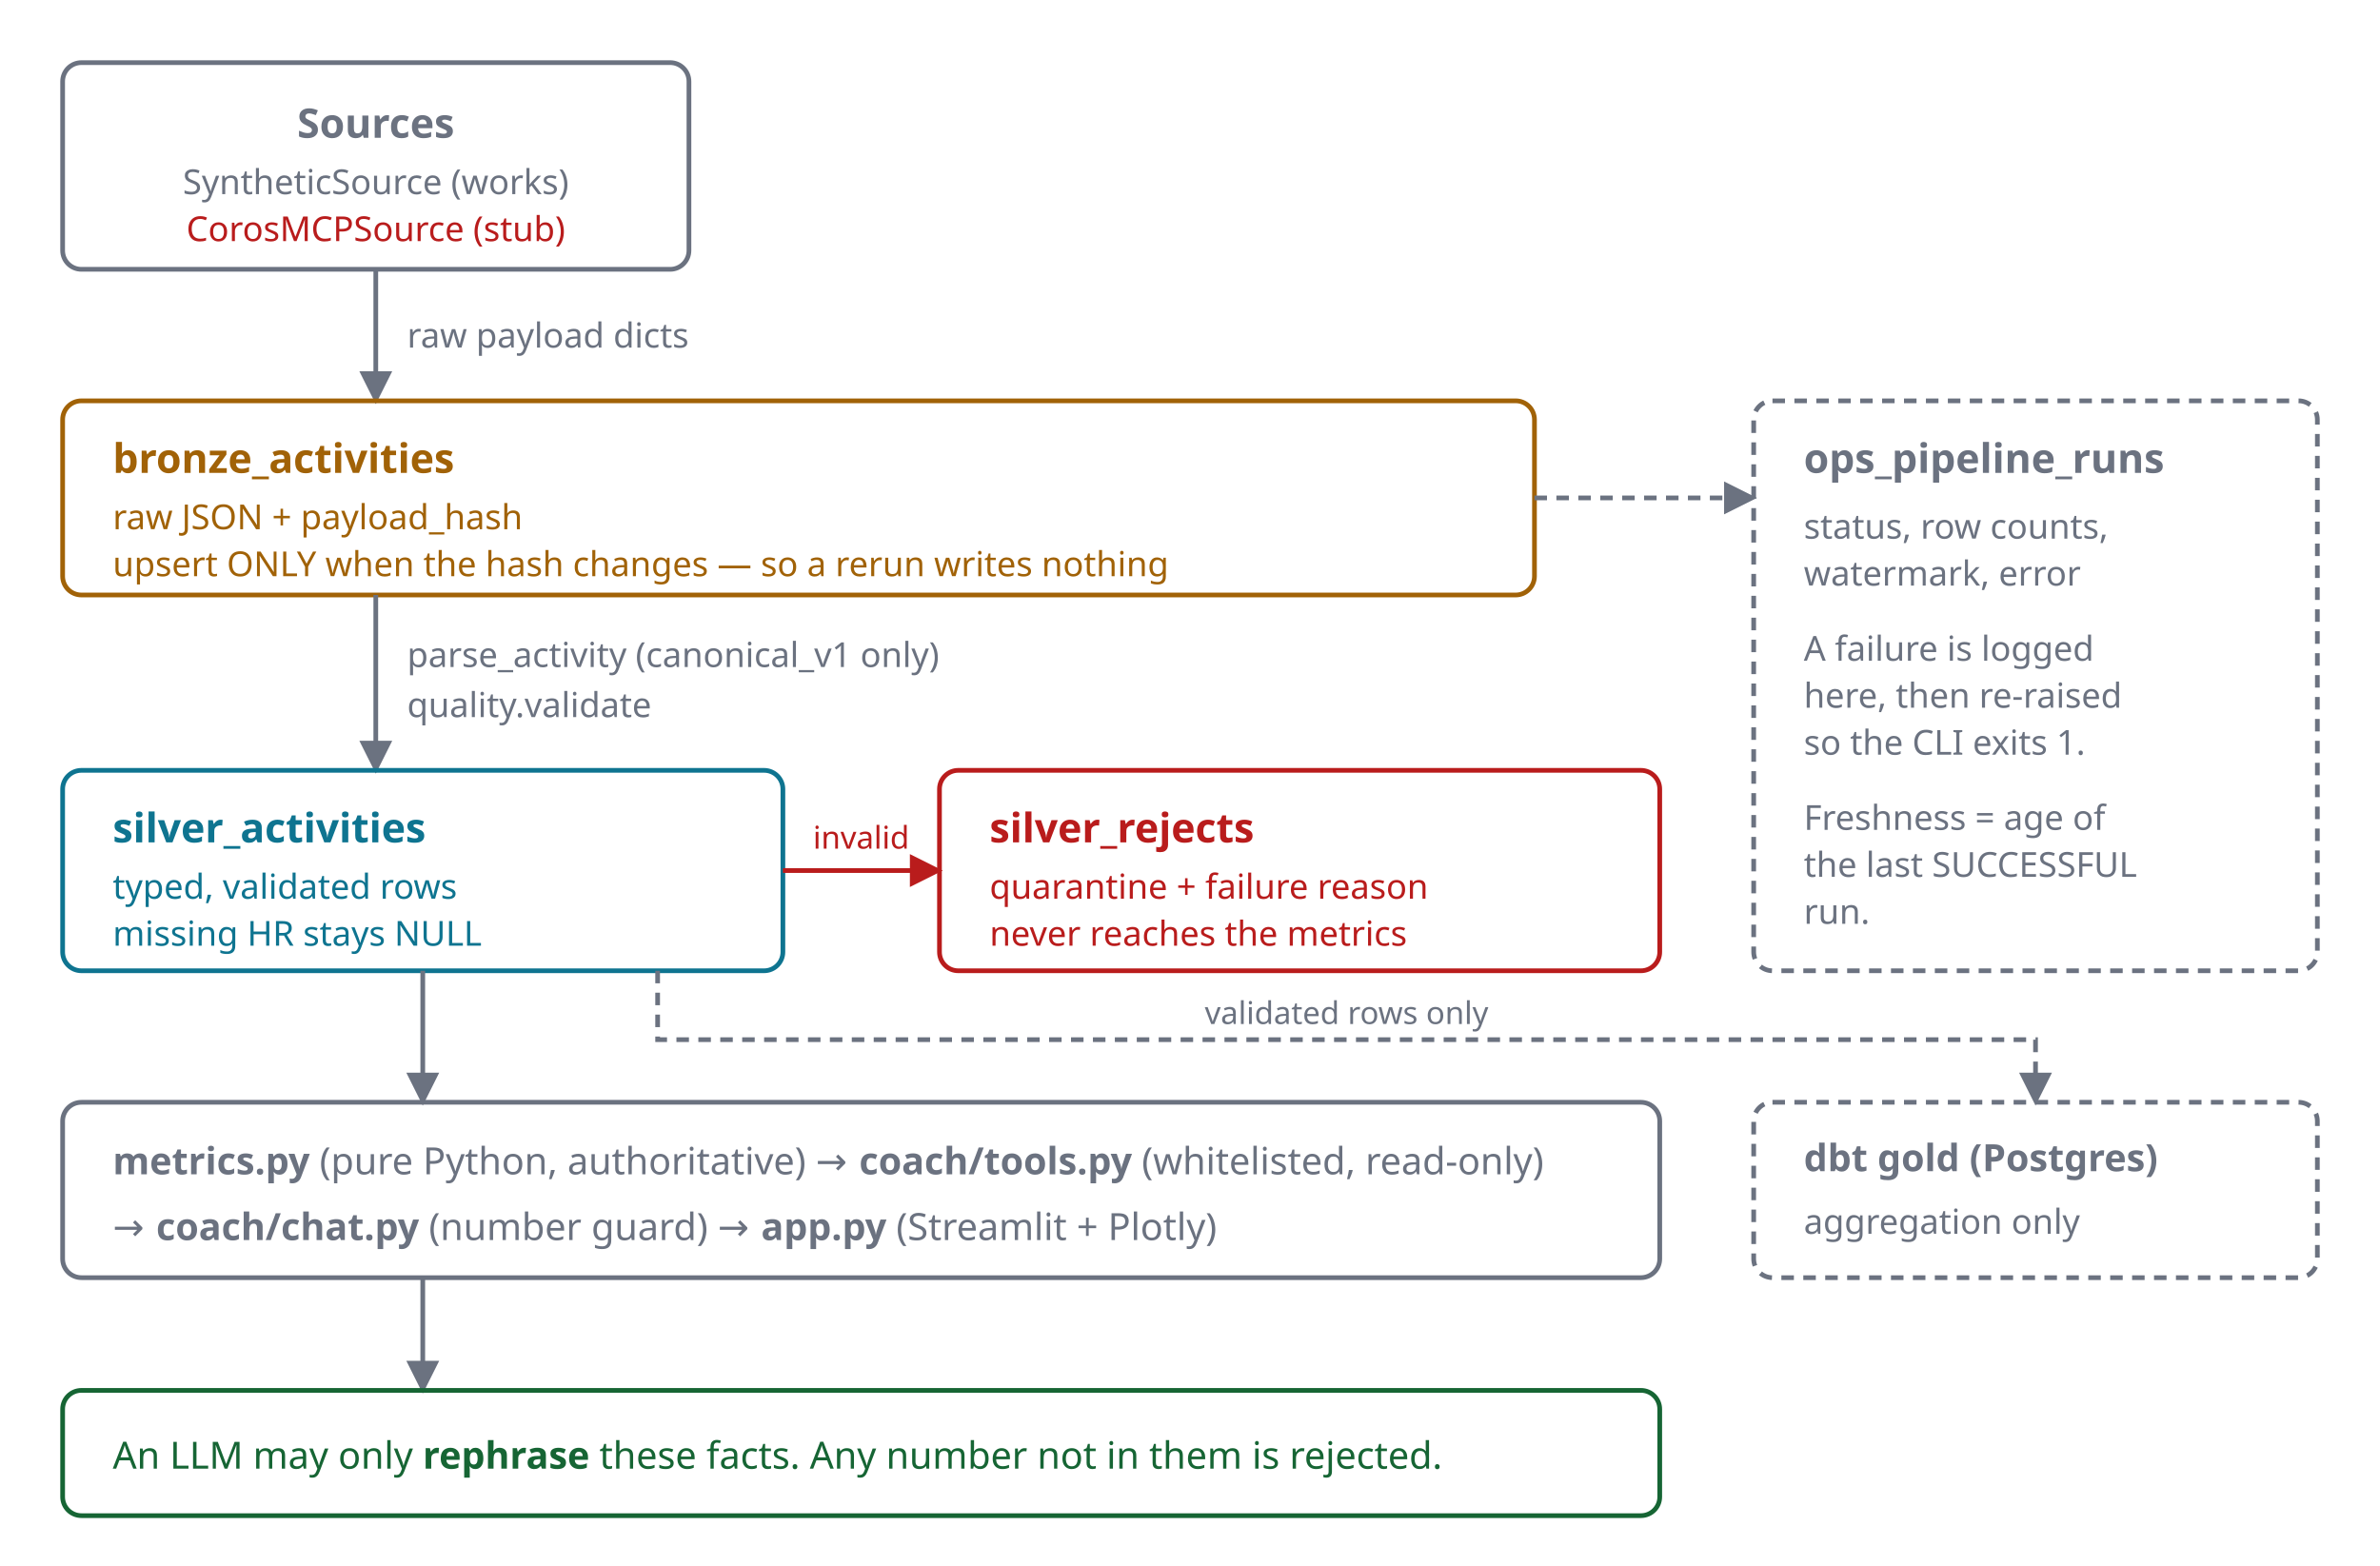
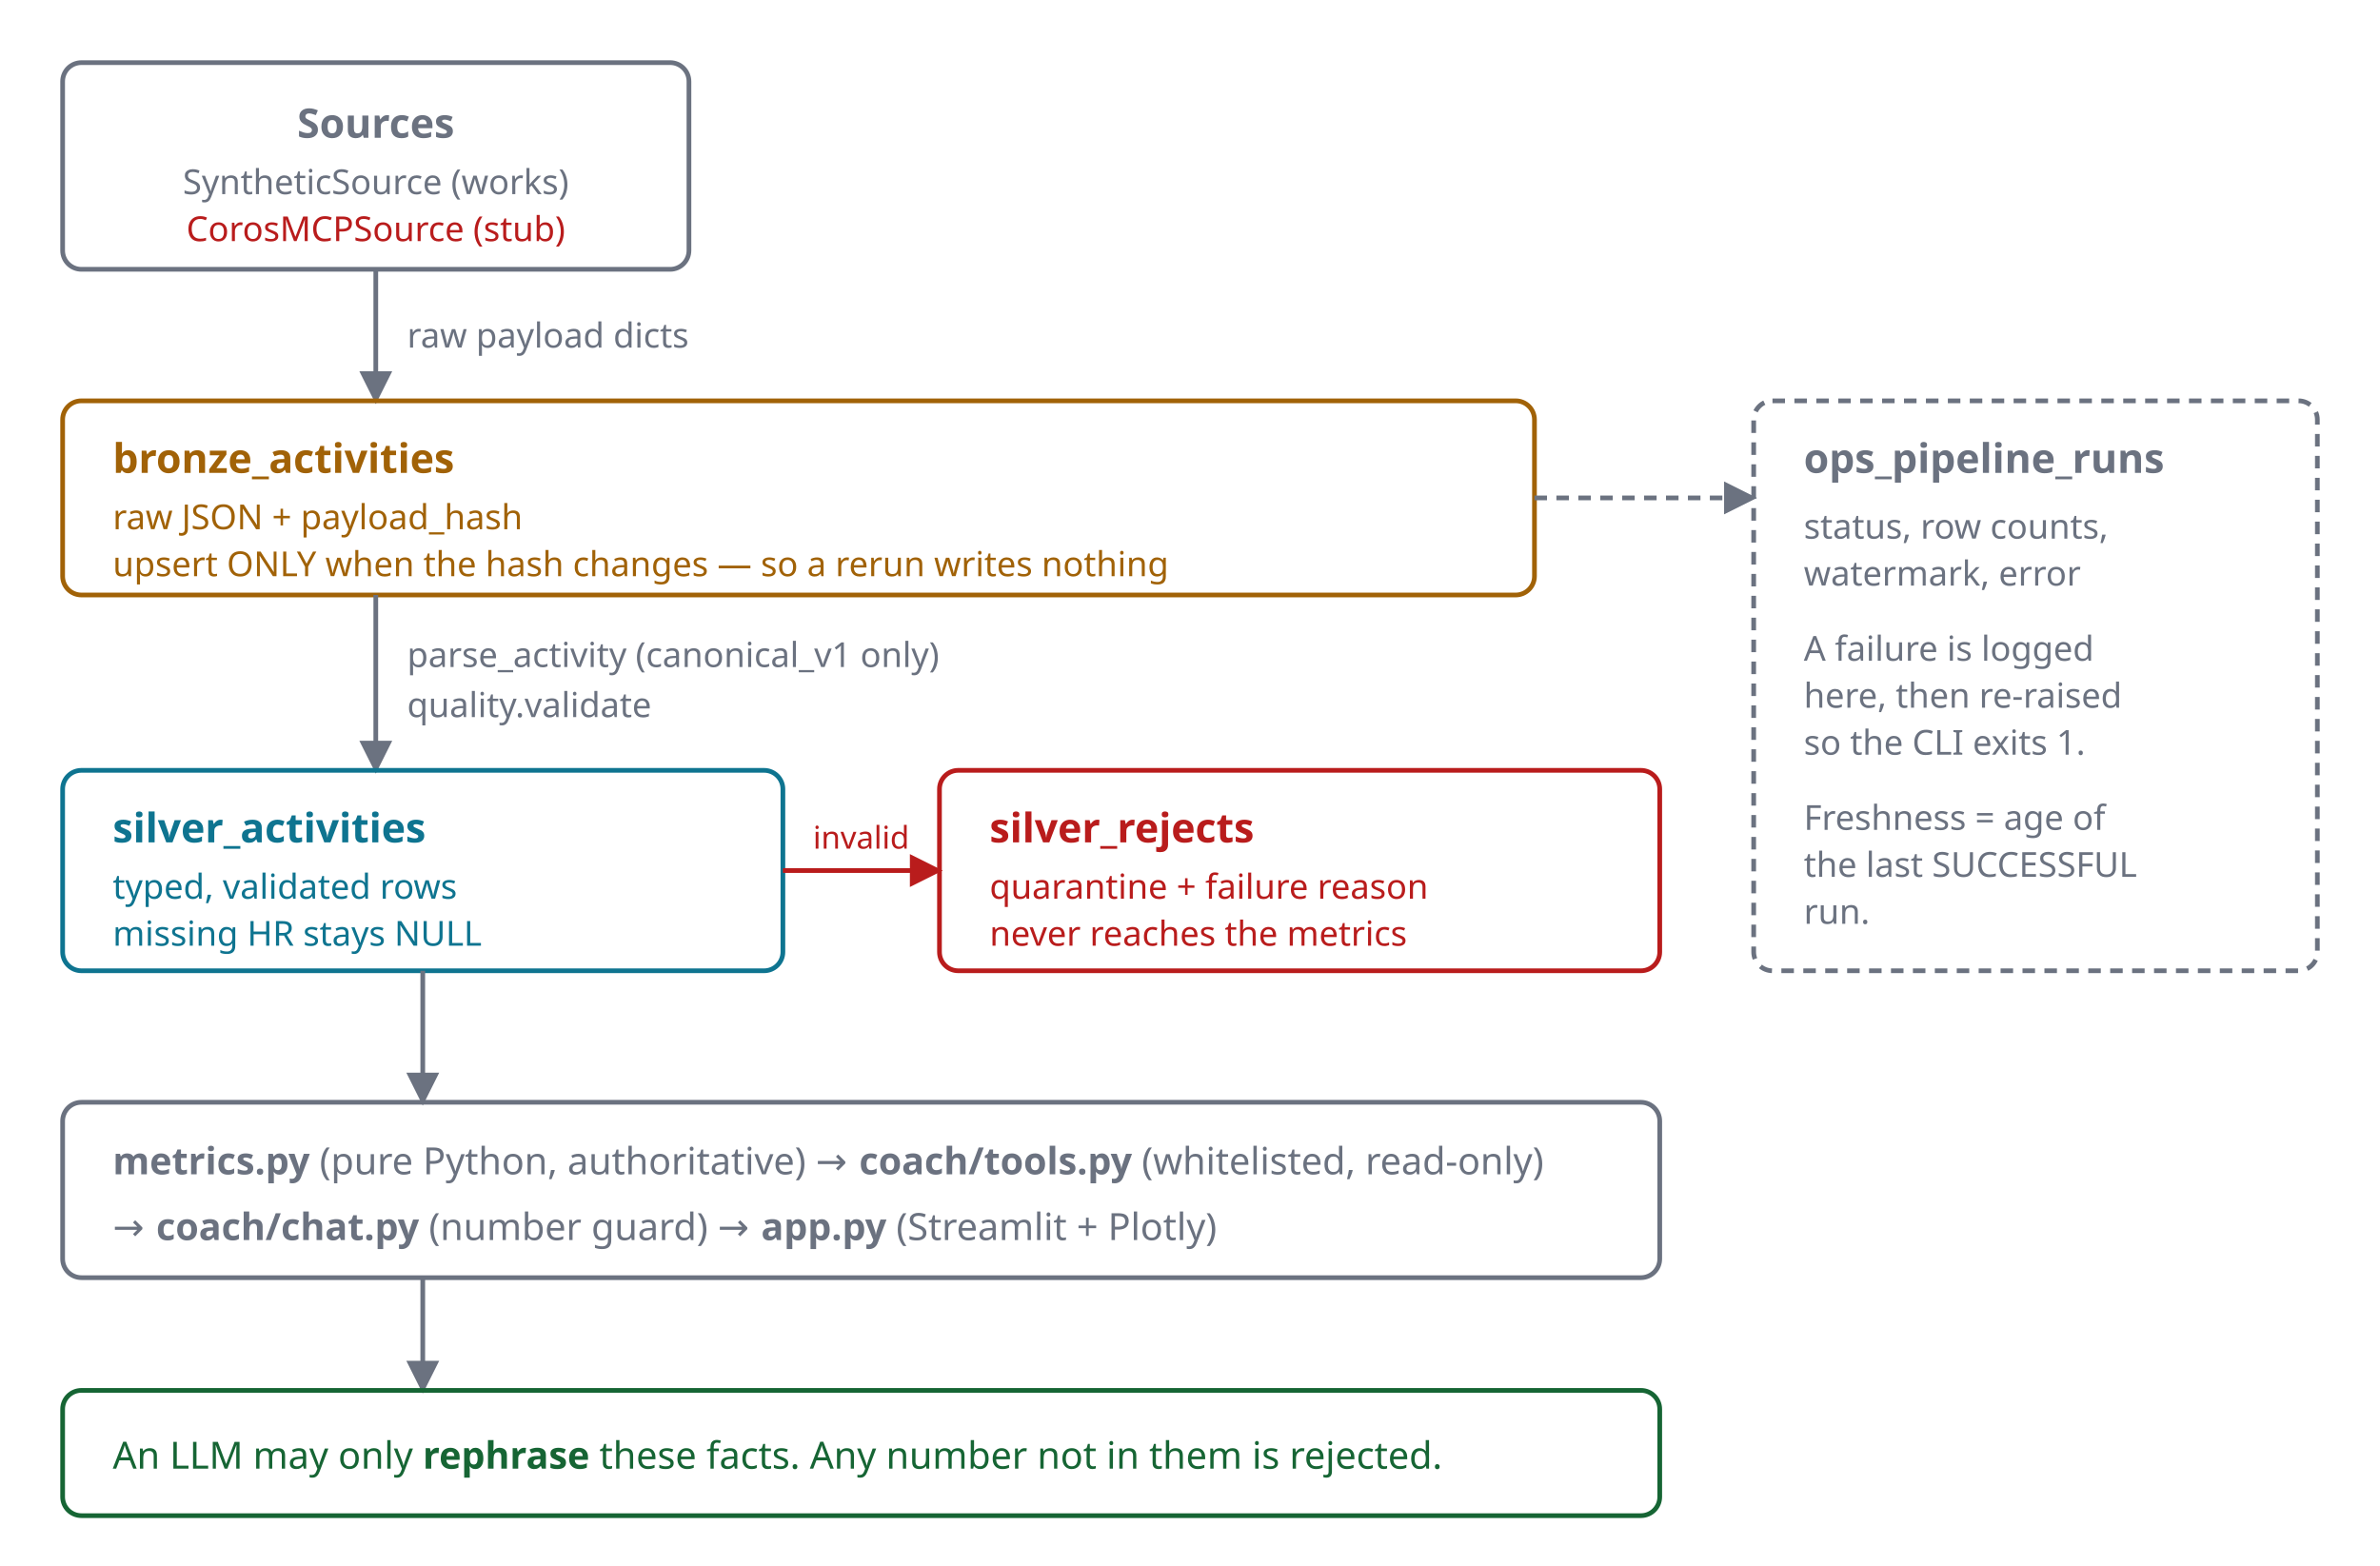
<svg xmlns="http://www.w3.org/2000/svg" viewBox="0 0 760 500" width="760" height="500" role="img" aria-label="Data flow: sources produce raw payloads into bronze, which upserts only when the payload hash changes; the parser rejects unknown schemas and the validator splits rows into silver_activities or quarantines them in silver_rejects with a reason; metrics, whitelisted tools and a number guard feed the Streamlit app.">
  <defs>
    <marker id="ar" viewBox="0 0 10 10" refX="9" refY="5" markerWidth="7" markerHeight="7" orient="auto-start-reverse">
      <path d="M 0 0 L 10 5 L 0 10 z" fill="#6b7280" />
    </marker>
    <marker id="ar-red" viewBox="0 0 10 10" refX="9" refY="5" markerWidth="7" markerHeight="7" orient="auto-start-reverse">
      <path d="M 0 0 L 10 5 L 0 10 z" fill="#b91c1c" />
    </marker>
  </defs>
  <rect x="20" y="20" width="200" height="66" rx="6" fill="none" stroke="#6b7280" stroke-width="1.5" />
  <text x="120" y="44" text-anchor="middle" font-family="system-ui,sans-serif" font-size="13" font-weight="600" fill="#6b7280">Sources</text>
  <text x="120" y="62" text-anchor="middle" font-family="system-ui,sans-serif" font-size="11" fill="#6b7280">SyntheticSource (works)</text>
  <text x="120" y="77" text-anchor="middle" font-family="system-ui,sans-serif" font-size="11" fill="#b91c1c">CorosMCPSource (stub)</text>
  <line x1="120" y1="86" x2="120" y2="128" stroke="#6b7280" stroke-width="1.5" marker-end="url(#ar)" />
  <text x="130" y="111" font-family="system-ui,sans-serif" font-size="11" fill="#6b7280">raw payload dicts</text>
  <rect x="20" y="128" width="470" height="62" rx="6" fill="none" stroke="#a16207" stroke-width="1.5" />
  <text x="36" y="151" font-family="system-ui,sans-serif" font-size="13" font-weight="600" fill="#a16207">bronze_activities</text>
  <text x="36" y="169" font-family="system-ui,sans-serif" font-size="11" fill="#a16207">raw JSON + payload_hash</text>
  <text x="36" y="184" font-family="system-ui,sans-serif" font-size="11" fill="#a16207">upsert ONLY when the hash changes — so a rerun writes nothing</text>
  <line x1="120" y1="190" x2="120" y2="246" stroke="#6b7280" stroke-width="1.5" marker-end="url(#ar)" />
  <text x="130" y="213" font-family="system-ui,sans-serif" font-size="11" fill="#6b7280">parse_activity (canonical_v1 only)</text>
  <text x="130" y="229" font-family="system-ui,sans-serif" font-size="11" fill="#6b7280">quality.validate</text>
  <rect x="20" y="246" width="230" height="64" rx="6" fill="none" stroke="#0e7490" stroke-width="1.5" />
  <text x="36" y="269" font-family="system-ui,sans-serif" font-size="13" font-weight="600" fill="#0e7490">silver_activities</text>
  <text x="36" y="287" font-family="system-ui,sans-serif" font-size="11" fill="#0e7490">typed, validated rows</text>
  <text x="36" y="302" font-family="system-ui,sans-serif" font-size="11" fill="#0e7490">missing HR stays NULL</text>
  <rect x="300" y="246" width="230" height="64" rx="6" fill="none" stroke="#b91c1c" stroke-width="1.5" />
  <text x="316" y="269" font-family="system-ui,sans-serif" font-size="13" font-weight="600" fill="#b91c1c">silver_rejects</text>
  <text x="316" y="287" font-family="system-ui,sans-serif" font-size="11" fill="#b91c1c">quarantine + failure reason</text>
  <text x="316" y="302" font-family="system-ui,sans-serif" font-size="11" fill="#b91c1c">never reaches the metrics</text>
  <line x1="250" y1="278" x2="300" y2="278" stroke="#b91c1c" stroke-width="1.5" marker-end="url(#ar-red)" />
  <text x="275" y="271" text-anchor="middle" font-family="system-ui,sans-serif" font-size="10" fill="#b91c1c">invalid</text>
  <rect x="560" y="128" width="180" height="182" rx="6" fill="none" stroke="#6b7280" stroke-width="1.5" stroke-dasharray="4 3" />
  <text x="576" y="151" font-family="system-ui,sans-serif" font-size="13" font-weight="600" fill="#6b7280">ops_pipeline_runs</text>
  <text x="576" y="172" font-family="system-ui,sans-serif" font-size="11" fill="#6b7280">status, row counts,</text>
  <text x="576" y="187" font-family="system-ui,sans-serif" font-size="11" fill="#6b7280">watermark, error</text>
  <text x="576" y="211" font-family="system-ui,sans-serif" font-size="11" fill="#6b7280">A failure is logged</text>
  <text x="576" y="226" font-family="system-ui,sans-serif" font-size="11" fill="#6b7280">here, then re-raised</text>
  <text x="576" y="241" font-family="system-ui,sans-serif" font-size="11" fill="#6b7280">so the CLI exits 1.</text>
  <text x="576" y="265" font-family="system-ui,sans-serif" font-size="11" fill="#6b7280">Freshness = age of</text>
  <text x="576" y="280" font-family="system-ui,sans-serif" font-size="11" fill="#6b7280">the last SUCCESSFUL</text>
  <text x="576" y="295" font-family="system-ui,sans-serif" font-size="11" fill="#6b7280">run.</text>
  <line x1="490" y1="159" x2="560" y2="159" stroke="#6b7280" stroke-width="1.5" stroke-dasharray="4 3" marker-end="url(#ar)" />
  <line x1="135" y1="310" x2="135" y2="352" stroke="#6b7280" stroke-width="1.5" marker-end="url(#ar)" />
  <rect x="20" y="352" width="510" height="56" rx="6" fill="none" stroke="#6b7280" stroke-width="1.5" />
  <text x="36" y="375" font-family="system-ui,sans-serif" font-size="12" fill="#6b7280">
    <tspan font-weight="600">metrics.py</tspan> (pure Python, authoritative)  →  <tspan font-weight="600">coach/tools.py</tspan> (whitelisted, read-only)</text>
  <text x="36" y="396" font-family="system-ui,sans-serif" font-size="12" fill="#6b7280">→  <tspan font-weight="600">coach/chat.py</tspan> (number guard)  →  <tspan font-weight="600">app.py</tspan> (Streamlit + Plotly)</text>
  <line x1="135" y1="408" x2="135" y2="444" stroke="#6b7280" stroke-width="1.5" marker-end="url(#ar)" />
  <rect x="20" y="444" width="510" height="40" rx="6" fill="none" stroke="#166534" stroke-width="1.5" />
  <text x="36" y="469" font-family="system-ui,sans-serif" font-size="12" fill="#166534">An LLM may only <tspan font-weight="600">rephrase</tspan> these facts. Any number not in them is rejected.</text>
-   <path d="M 210 310 L 210 332 L 650 332 L 650 352" fill="none" stroke="#6b7280" stroke-width="1.5" stroke-dasharray="4 3" marker-end="url(#ar)" />
-   <text x="430" y="327" text-anchor="middle" font-family="system-ui,sans-serif" font-size="10" fill="#6b7280">validated rows only</text>
-   <rect x="560" y="352" width="180" height="56" rx="6" fill="none" stroke="#6b7280" stroke-width="1.5" stroke-dasharray="4 3" />
-   <text x="576" y="374" font-family="system-ui,sans-serif" font-size="12" font-weight="600" fill="#6b7280">dbt gold (Postgres)</text>
-   <text x="576" y="394" font-family="system-ui,sans-serif" font-size="11" fill="#6b7280">aggregation only</text>
</svg>
